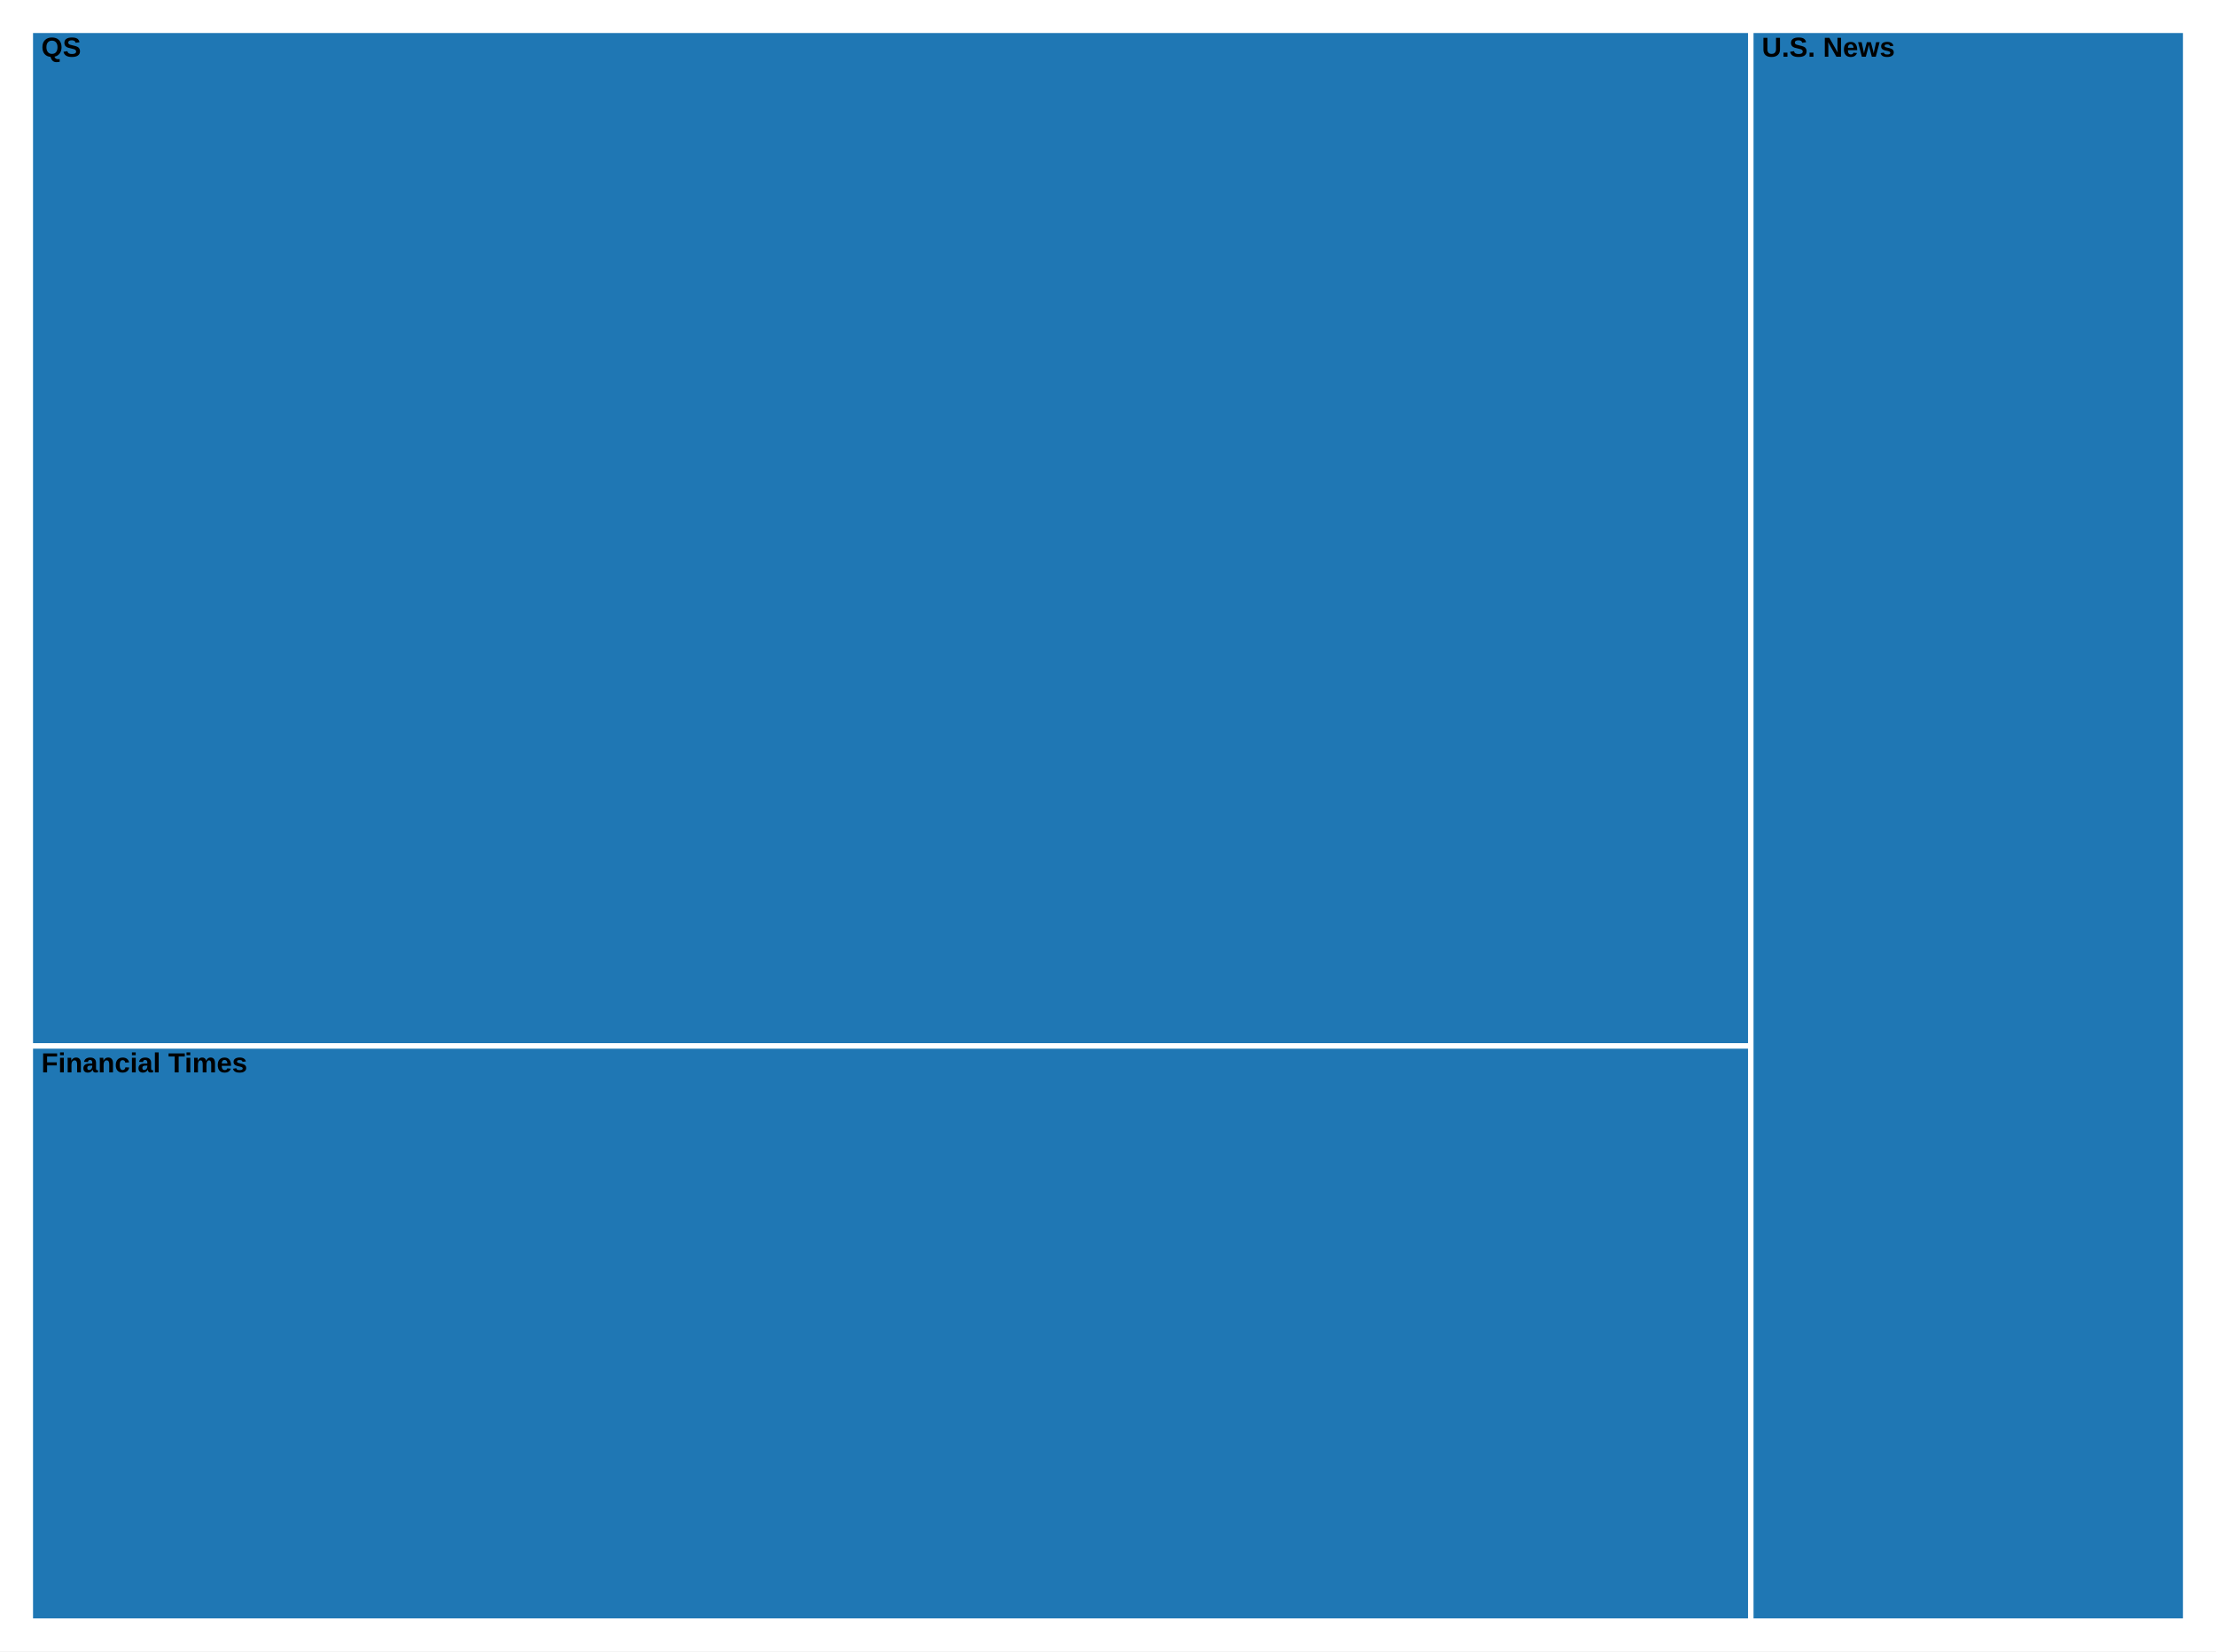
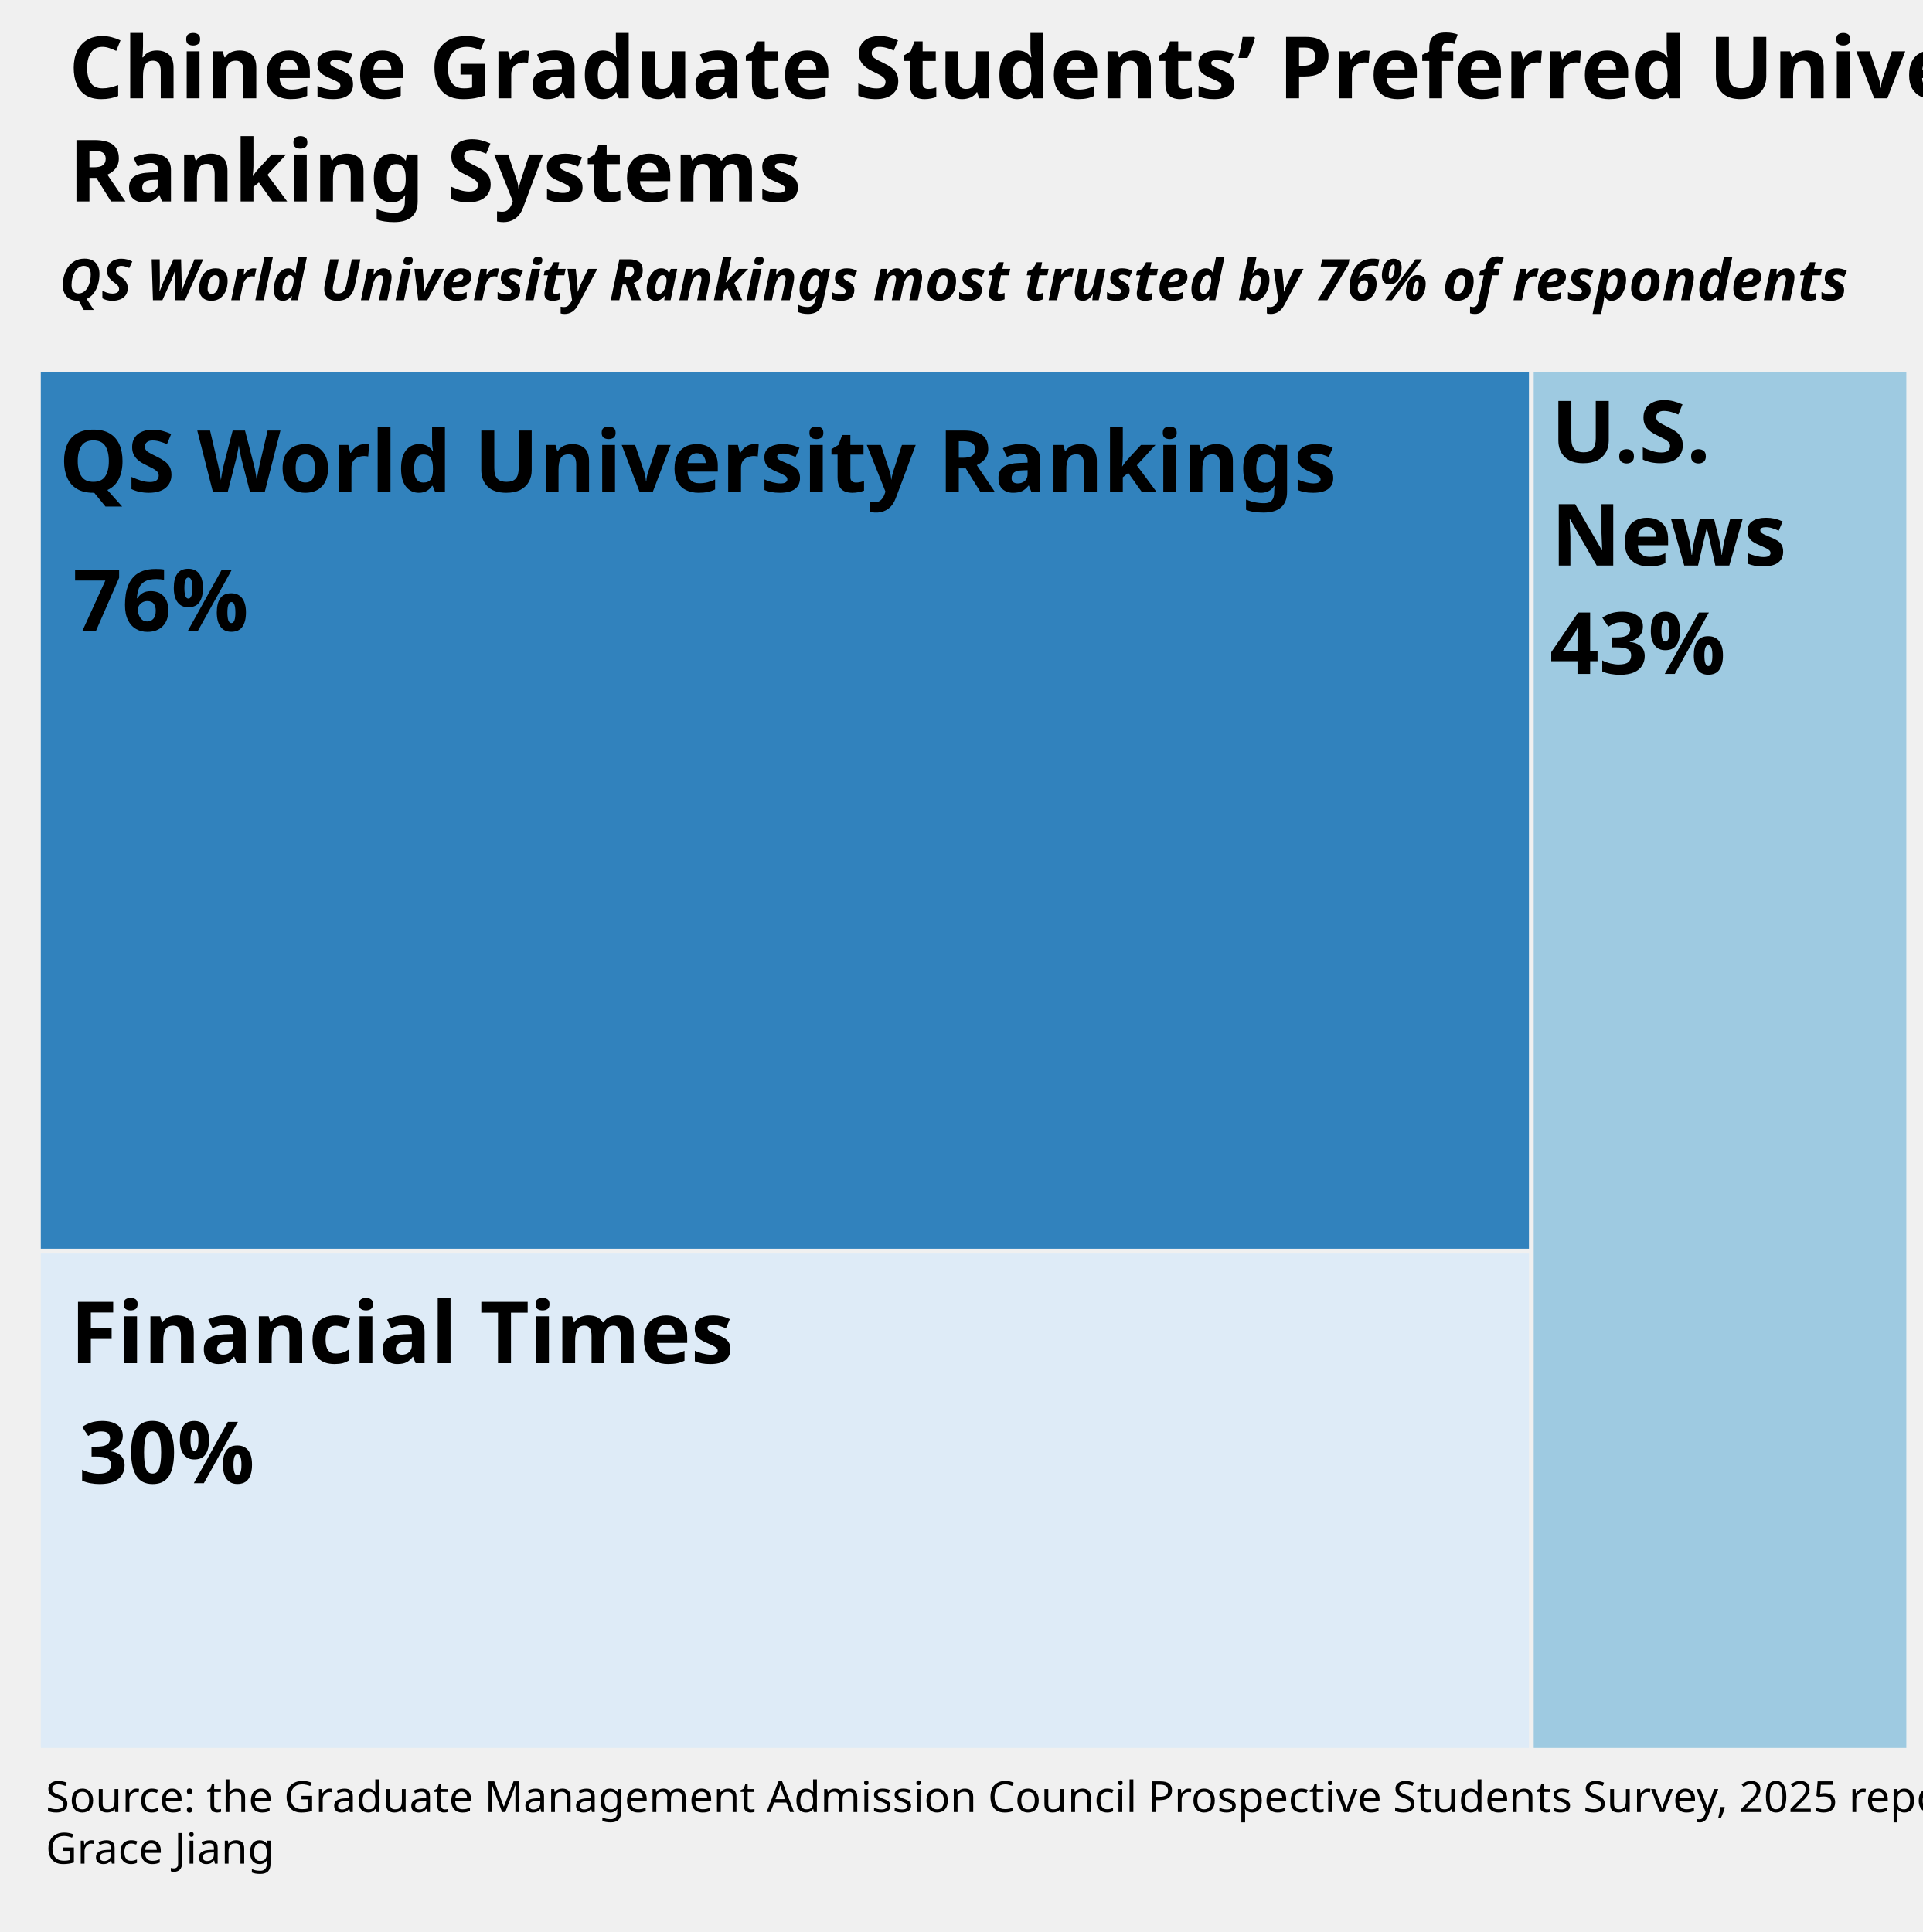
- <svg xmlns="http://www.w3.org/2000/svg" xmlns:xlink="http://www.w3.org/1999/xlink" width="805" height="600">
-   <rect width="805" height="600" x="0" y="0" fill="#FFFFFF" id="background" />
-   <g transform="translate(10,10)" id="viz">
-     <g id="leaves">
-       <g transform="translate(2,2)">
-         <rect id="path0" fill="#1f77b4" width="623" height="367" />
-         <clipPath id="clip0">
-           <use xlink:href="#path0" />
-         </clipPath>
-         <text clip-path="url(#clip0)" font-family="Arial, sans-serif" font-size="10" dominant-baseline="text-before-edge" class="txt">
-           <tspan x="3" y="0.2em" style="font-family: Arial, sans-serif; font-size: 10px; fill: black; font-weight: bold;">QS</tspan>
-         </text>
-       </g>
-       <g transform="translate(2,371)">
-         <rect id="path1" fill="#1f77b4" width="623" height="207" />
-         <clipPath id="clip1">
-           <use xlink:href="#path1" />
-         </clipPath>
-         <text clip-path="url(#clip1)" font-family="Arial, sans-serif" font-size="10" dominant-baseline="text-before-edge" class="txt">
-           <tspan x="3" y="0.2em" style="font-family: Arial, sans-serif; font-size: 10px; fill: black; font-weight: bold;">Financial Times</tspan>
-         </text>
-       </g>
-       <g transform="translate(627,2)">
-         <rect id="path2" fill="#1f77b4" width="156" height="576" />
-         <clipPath id="clip2">
-           <use xlink:href="#path2" />
-         </clipPath>
-         <text clip-path="url(#clip2)" font-family="Arial, sans-serif" font-size="10" dominant-baseline="text-before-edge" class="txt">
-           <tspan x="3" y="0.2em" style="font-family: Arial, sans-serif; font-size: 10px; fill: black; font-weight: bold;">U.S. News</tspan>
-         </text>
-       </g>
-     </g>
-   </g>
+ <svg xmlns="http://www.w3.org/2000/svg" id="Layer_1" version="1.1" viewBox="0 0 805 808.94">
+   <rect id="path0" x="17.08" y="155.87" width="623" height="367" fill="#3182bd" />
+   <rect id="path1" x="17.08" y="524.87" width="623" height="207" fill="#deebf7" />
+   <rect id="path2" x="642.08" y="155.87" width="156" height="576" fill="#9ecae1" />
+   <text transform="translate(29.42 570.79)" font-family="NYTCheltenham-Bold, NYTCheltenham" font-size="36" font-weight="700">
+     <tspan x="0" y="0">Financial Times</tspan>
+   </text>
+   <text transform="translate(24.73 205.97)" font-family="NYTCheltenham-Bold, NYTCheltenham" font-size="36" font-weight="700">
+     <tspan x="0" y="0">QS World University Rankings</tspan>
+   </text>
+   <text transform="translate(649.34 193.6)" font-family="NYTCheltenham-Bold, NYTCheltenham" font-size="36" font-weight="700">
+     <tspan x="0" y="0">U.S. </tspan>
+     <tspan x="0" y="43.2">News</tspan>
+   </text>
+   <text transform="translate(30.47 264.2)" font-family="NYTCheltenham-Bold, NYTCheltenham" font-size="36" font-weight="700">
+     <tspan x="0" y="0">76%</tspan>
+   </text>
+   <text transform="translate(33.01 621.03)" font-family="NYTCheltenham-Bold, NYTCheltenham" font-size="36" font-weight="700">
+     <tspan x="0" y="0">30%</tspan>
+   </text>
+   <text transform="translate(648.81 282.18)" font-family="NYTCheltenham-Bold, NYTCheltenham" font-size="36" font-weight="700">
+     <tspan x="0" y="0">43%</tspan>
+   </text>
+   <text transform="translate(28.77 41.15)" font-family="NYTCheltenham-Bold, NYTCheltenham" font-size="36" font-weight="700">
+     <tspan x="0" y="0">Chinese Graduate Students’ Preferred University </tspan>
+     <tspan x="0" y="43.2">Ranking Systems</tspan>
+   </text>
+   <text transform="translate(24.86 125.7)" font-family="NYTCheltenham-BoldItalic, NYTCheltenham" font-size="24" font-style="italic" font-weight="700">
+     <tspan x="0" y="0">QS World University Rankings most trusted by 76% of respondents</tspan>
+   </text>
+   <text transform="translate(19.17 758.73)" font-family="NYTCheltenham-Light, NYTCheltenham" font-size="18" font-weight="300">
+     <tspan x="0" y="0">Source: the Graduate Management Admission Council Prospective Students Survey, 2025 report Made by </tspan>
+     <tspan x="0" y="21.6">Grace Jiang</tspan>
+   </text>
</svg>
